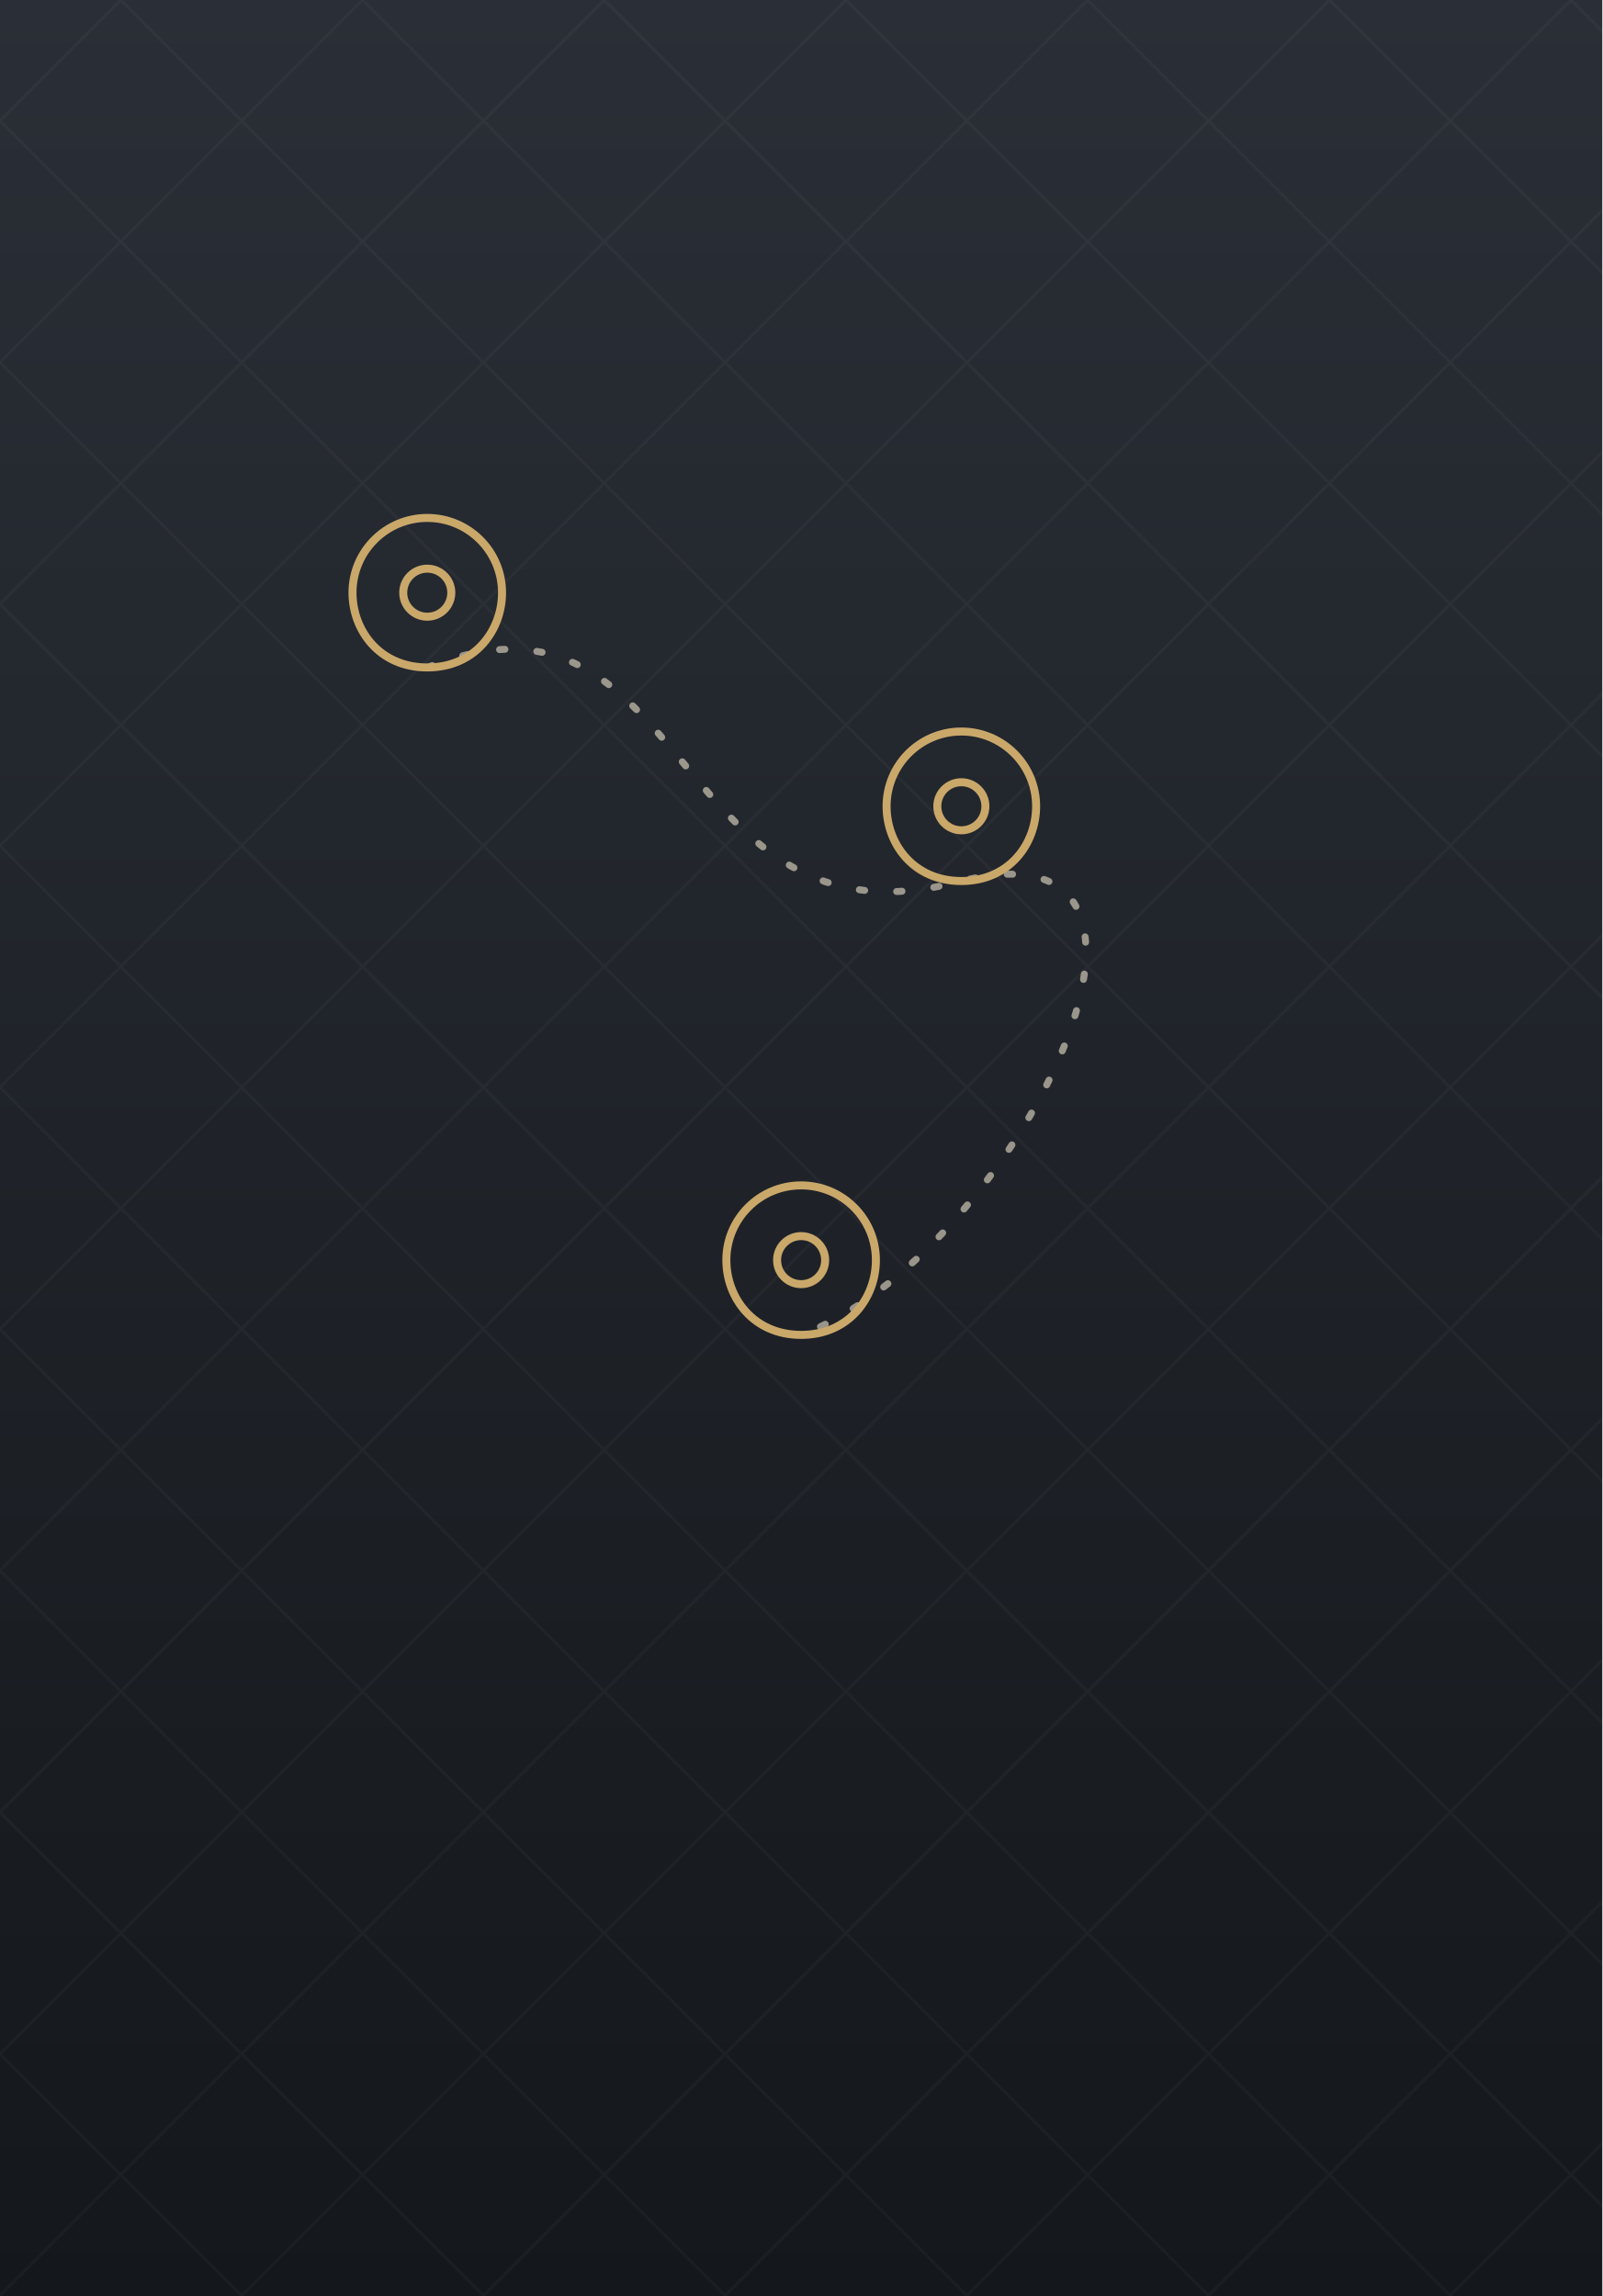
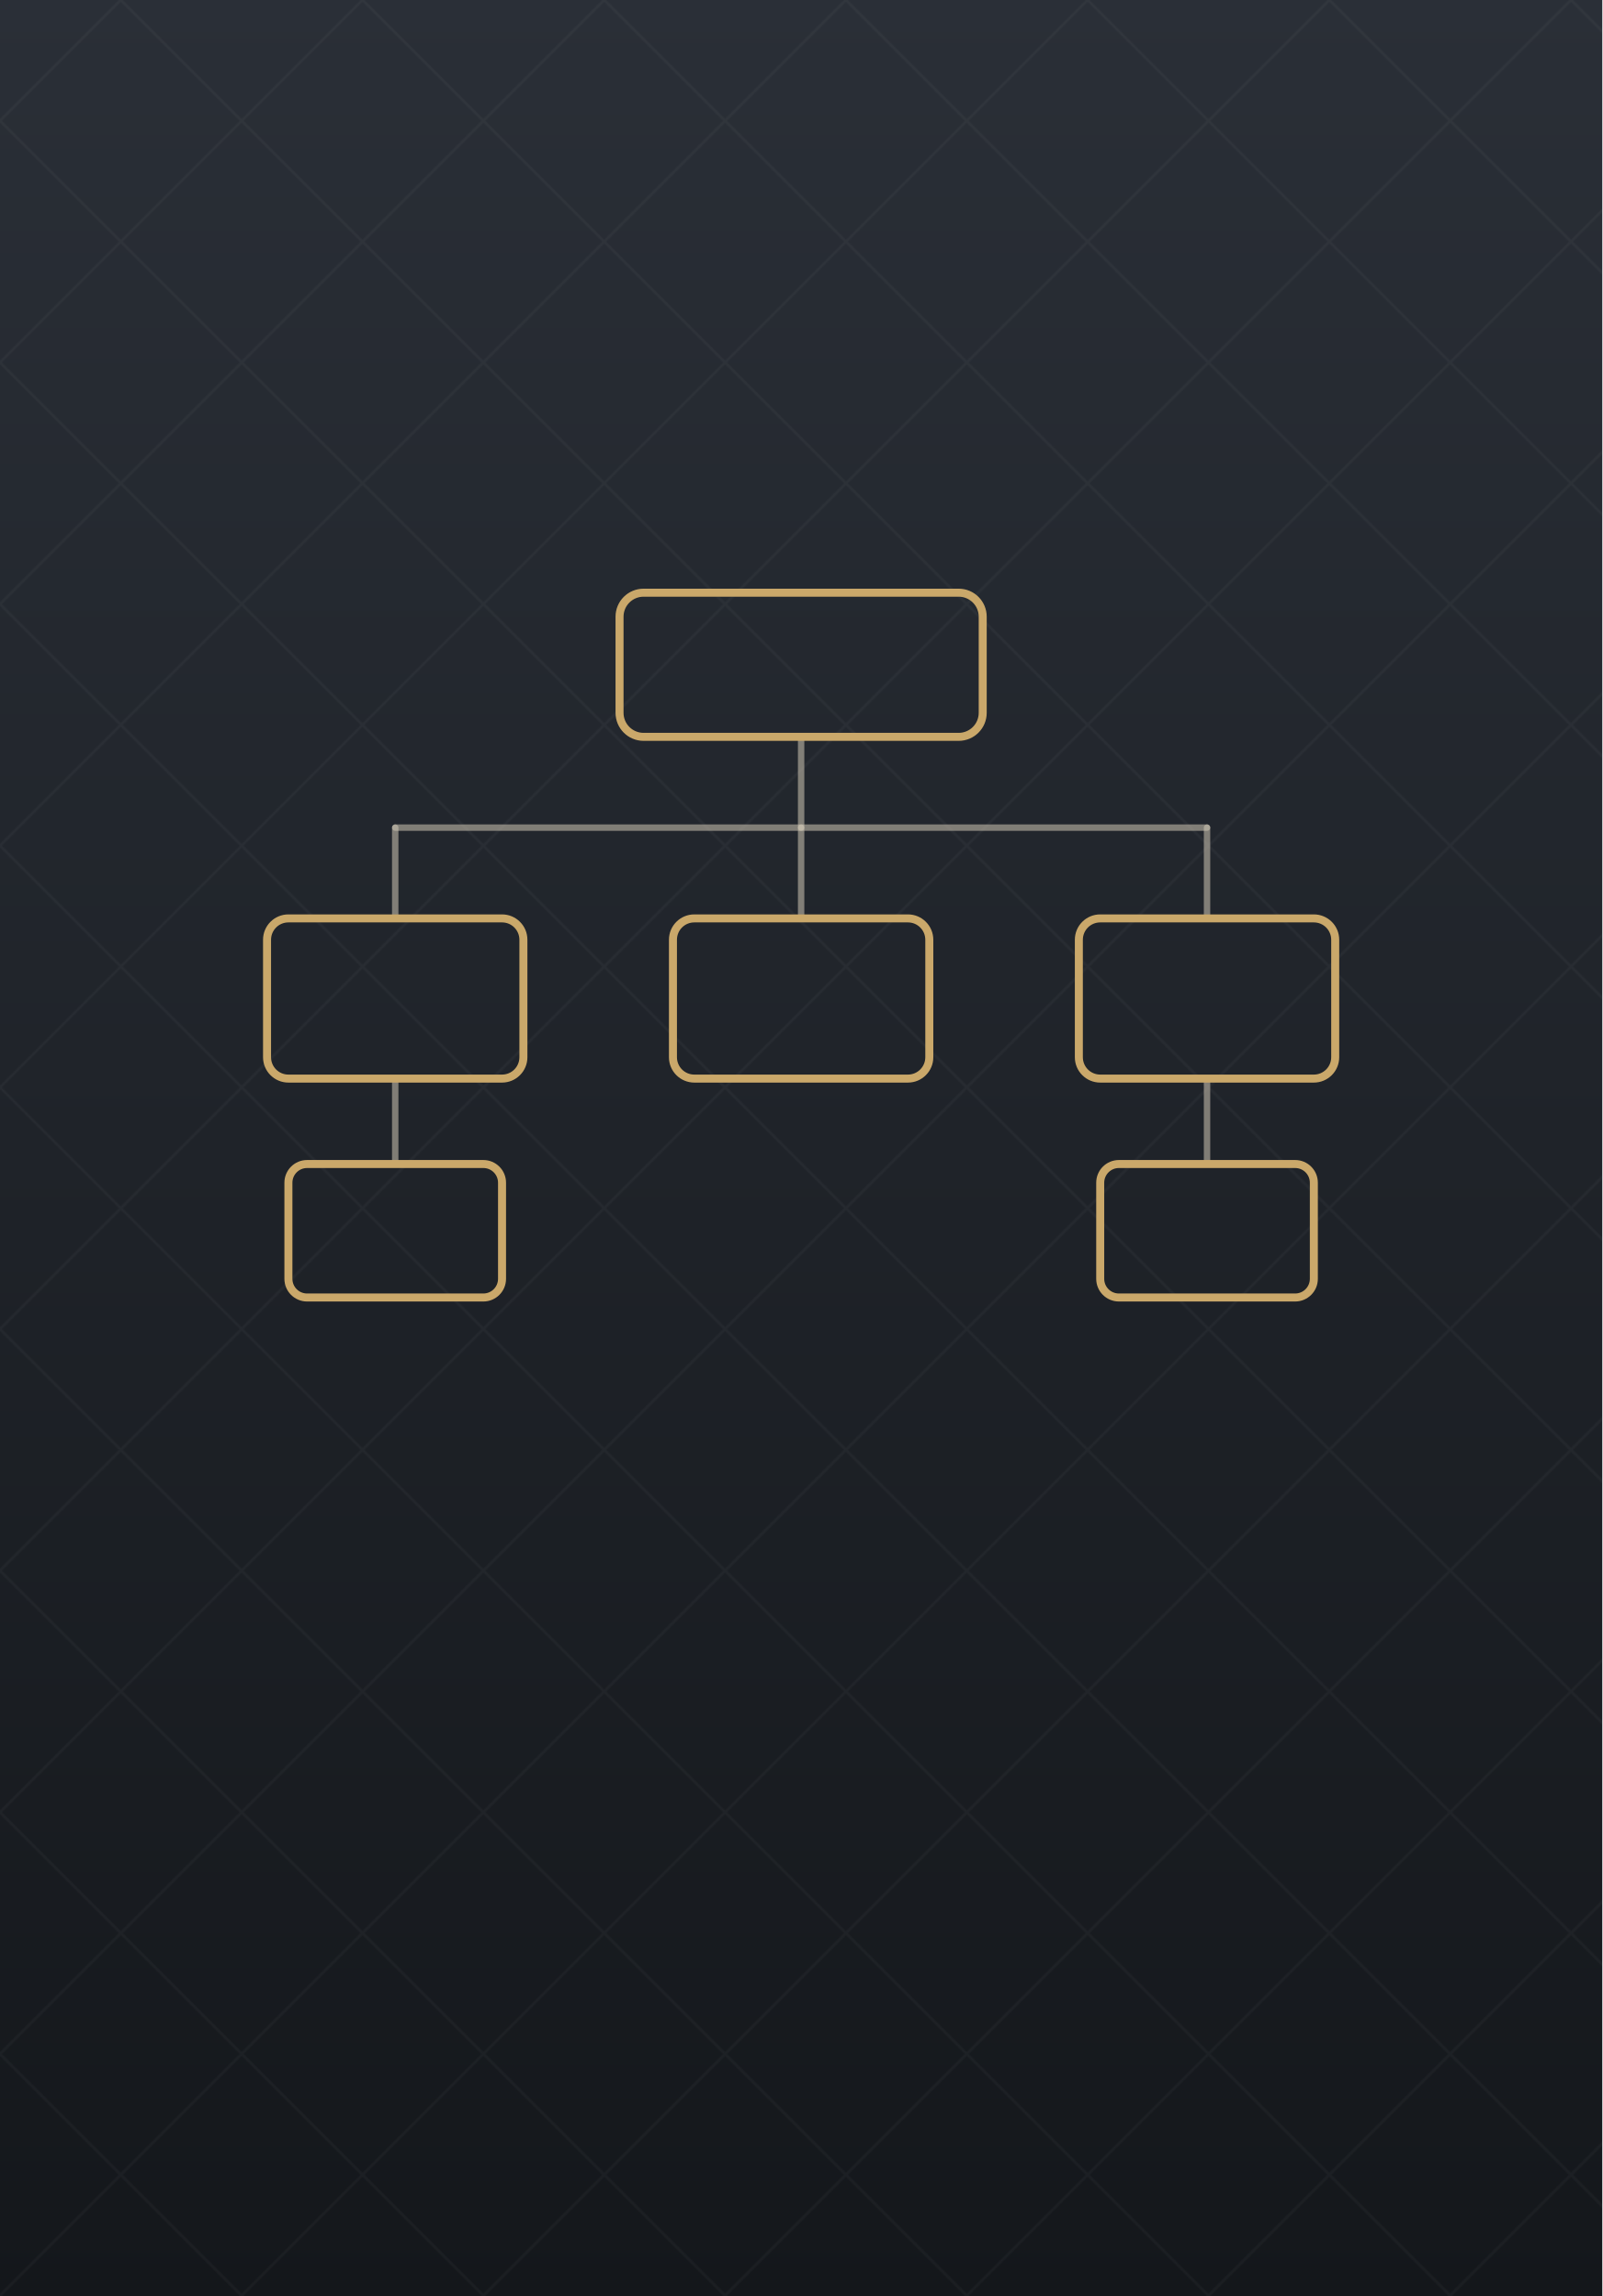
<svg xmlns="http://www.w3.org/2000/svg" viewBox="0 0 600 860" preserveAspectRatio="xMidYMid slice">
  <defs>
    <linearGradient id="bg" x1="0" y1="0" x2="0" y2="1">
      <stop offset="0" stop-color="#2a2f37" />
      <stop offset="1" stop-color="#14171b" />
    </linearGradient>
    <pattern id="cn" width="64" height="64" patternUnits="userSpaceOnUse" patternTransform="rotate(45)">
      <path d="M32 0V64M0 32H64" stroke="#ffffff" stroke-opacity="0.035" stroke-width="1" />
    </pattern>
  </defs>
  <rect width="600" height="860" fill="url(#bg)" />
  <rect width="600" height="860" fill="url(#cn)" />
-   <path d="M160 250 C 260 210 250 360 360 330 C 460 305 380 470 300 500" fill="none" stroke="#cfc6b4" stroke-width="2.6" stroke-dasharray="2 12" stroke-linecap="round" stroke-opacity="0.7" />
-   <g fill="none" stroke="#caa86a" stroke-width="3" stroke-linecap="round" stroke-linejoin="round">
-     <path d="M160 268 c -18 0 -28 -14 -28 -28 a 28 28 0 0 1 56 0 c 0 14 -10 28 -28 28 z" transform="translate(0,-18)" />
-     <circle cx="160" cy="222" r="9" />
-     <path d="M360 348 c -18 0 -28 -14 -28 -28 a 28 28 0 0 1 56 0 c 0 14 -10 28 -28 28 z" transform="translate(0,-18)" />
-     <circle cx="360" cy="302" r="9" />
-     <path d="M300 518 c -18 0 -28 -14 -28 -28 a 28 28 0 0 1 56 0 c 0 14 -10 28 -28 28 z" transform="translate(0,-18)" />
-     <circle cx="300" cy="472" r="9" />
+   <g stroke="#cfc6b4" stroke-width="2.4" stroke-opacity="0.55" fill="none" stroke-linecap="round">
+     <line x1="300" y1="276" x2="300" y2="310" />
+     <path d="M148 310 H452" />
+     <line x1="148" y1="310" x2="148" y2="344" />
+     <line x1="300" y1="310" x2="300" y2="344" />
+     <line x1="452" y1="310" x2="452" y2="344" />
+     <line x1="148" y1="404" x2="148" y2="436" />
+     <line x1="452" y1="404" x2="452" y2="436" />
+   </g>
+   <g fill="none" stroke="#caa86a" stroke-width="3" stroke-linejoin="round">
+     <rect x="232" y="222" width="136" height="54" rx="9" />
+     <rect x="100" y="344" width="96" height="60" rx="8" />
+     <rect x="252" y="344" width="96" height="60" rx="8" />
+     <rect x="404" y="344" width="96" height="60" rx="8" />
+     <rect x="108" y="436" width="80" height="50" rx="7" />
+     <rect x="412" y="436" width="80" height="50" rx="7" />
  </g>
</svg>
